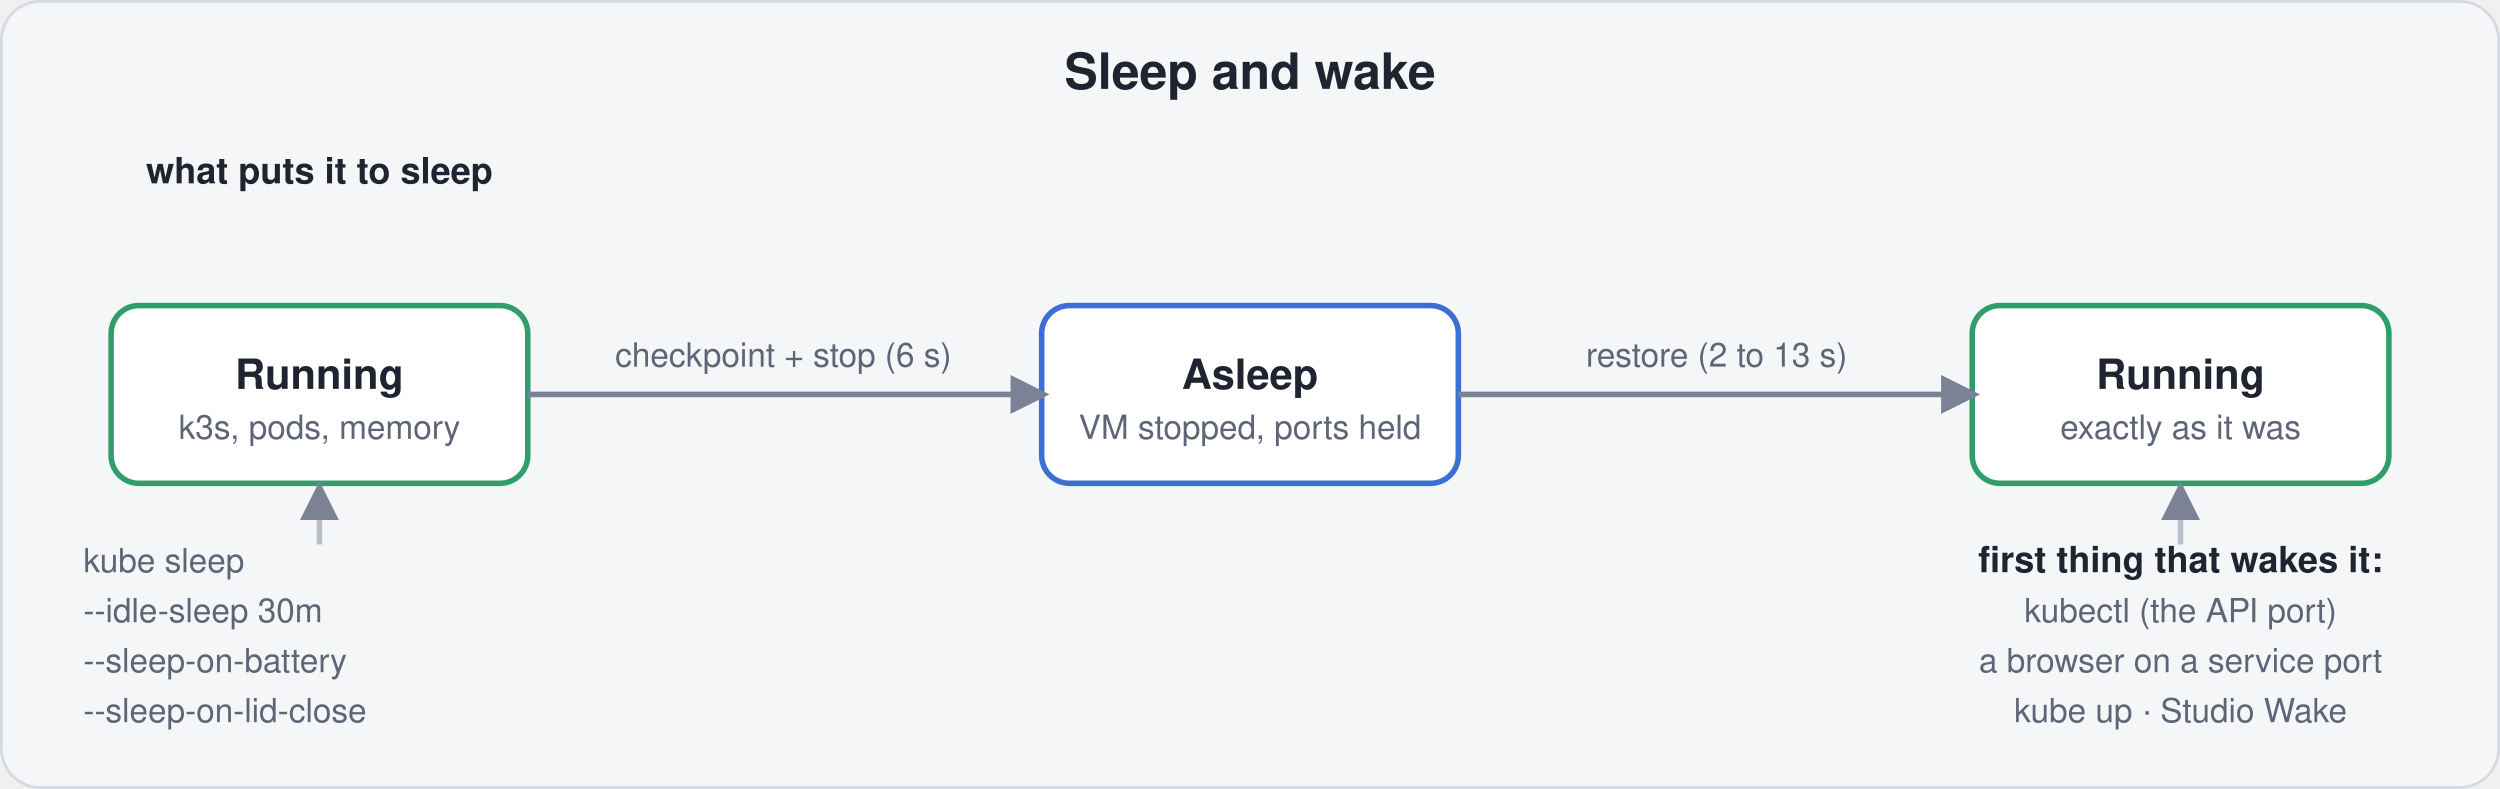
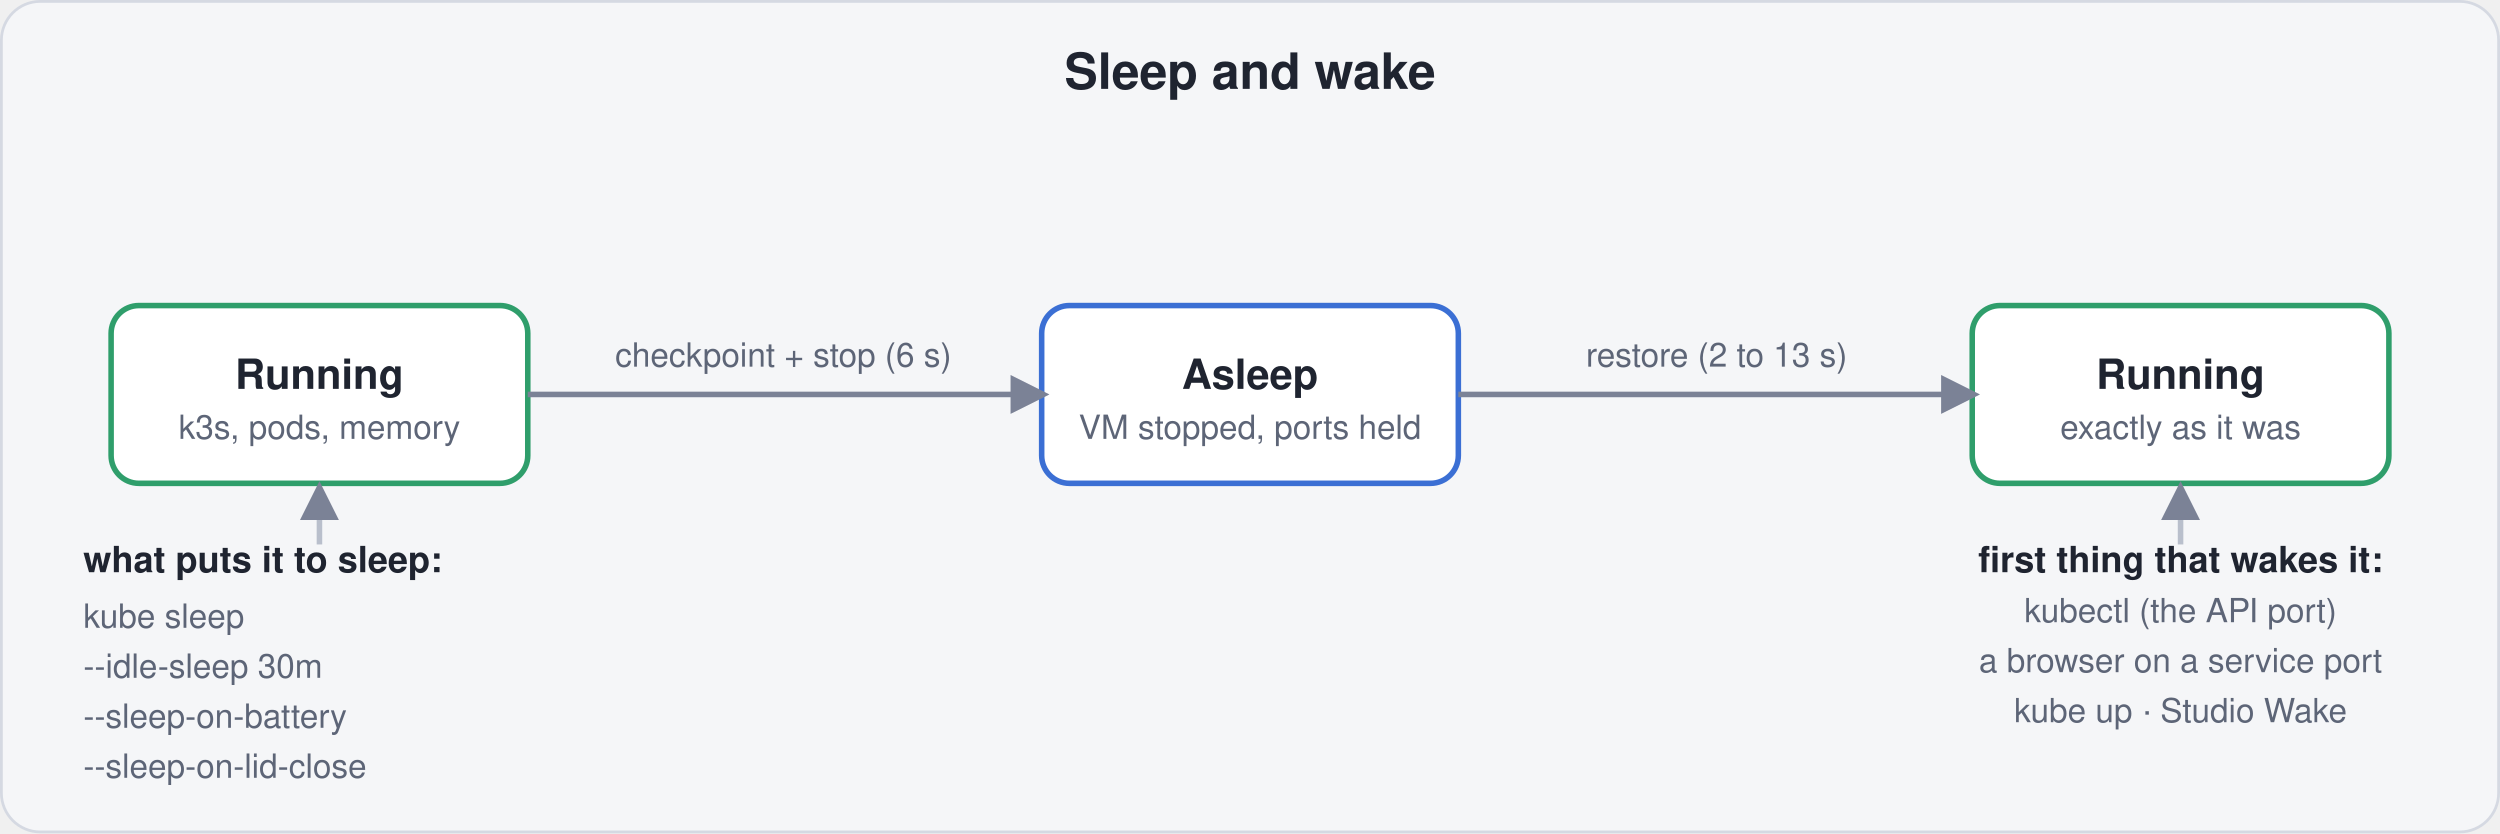
- <svg xmlns="http://www.w3.org/2000/svg" viewBox="0 0 900 284" width="900" height="284" role="img" aria-label="Sleep and wake states of a cluster" font-family="-apple-system, BlinkMacSystemFont, 'Segoe UI', Helvetica, Arial, sans-serif">
-   <rect x="0.5" y="0.5" width="899" height="283" rx="14" fill="#f5f6f8" stroke="#d5d9e2" />
+ <svg xmlns="http://www.w3.org/2000/svg" viewBox="0 0 900 300" width="900" height="300" role="img" aria-label="Sleep and wake states of a cluster" font-family="-apple-system, BlinkMacSystemFont, 'Segoe UI', Helvetica, Arial, sans-serif">
+   <rect x="0.5" y="0.5" width="899" height="299" rx="14" fill="#f5f6f8" stroke="#d5d9e2" />
  <defs>
    <marker id="a" viewBox="0 0 10 10" refX="8" refY="5" markerWidth="7" markerHeight="7" orient="auto-start-reverse">
      <path d="M0 0L10 5L0 10z" fill="#7b8296" />
    </marker>
  </defs>
  <text x="450" y="32" font-size="18" fill="#1f2430" text-anchor="middle" font-weight="700">Sleep and wake</text>
  <rect x="40" y="110" width="150" height="64" rx="10" fill="#fff" stroke="#2f9e6b" stroke-width="2" />
  <text x="115.0" y="140.0" font-size="15" fill="#1f2430" text-anchor="middle" font-weight="600">Running</text>
  <text x="115.0" y="158.0" font-size="12" fill="#5d6577" text-anchor="middle" font-weight="400">k3s, pods, memory</text>
  <rect x="375" y="110" width="150" height="64" rx="10" fill="#fff" stroke="#3b6fd4" stroke-width="2" />
  <text x="450.0" y="140.0" font-size="15" fill="#1f2430" text-anchor="middle" font-weight="600">Asleep</text>
  <text x="450.0" y="158.0" font-size="12" fill="#5d6577" text-anchor="middle" font-weight="400">VM stopped, ports held</text>
  <rect x="710" y="110" width="150" height="64" rx="10" fill="#fff" stroke="#2f9e6b" stroke-width="2" />
  <text x="785.0" y="140.0" font-size="15" fill="#1f2430" text-anchor="middle" font-weight="600">Running</text>
  <text x="785.0" y="158.0" font-size="12" fill="#5d6577" text-anchor="middle" font-weight="400">exactly as it was</text>
  <line x1="190" y1="142" x2="375" y2="142" stroke="#7b8296" stroke-width="2" marker-end="url(#a)" />
  <text x="282" y="132" font-size="12" fill="#5d6577" text-anchor="middle" font-weight="400">checkpoint + stop (6 s)</text>
  <line x1="525" y1="142" x2="710" y2="142" stroke="#7b8296" stroke-width="2" marker-end="url(#a)" />
  <text x="618" y="132" font-size="12" fill="#5d6577" text-anchor="middle" font-weight="400">restore (2 to 13 s)</text>
-   <text x="115" y="66" font-size="13" fill="#1f2430" text-anchor="middle" font-weight="700">what puts it to sleep</text>
-   <text x="115" y="86" font-size="1" fill="#1f2430" text-anchor="middle" font-weight="400" />
-   <text x="115" y="86" font-size="1" fill="#1f2430" text-anchor="middle" font-weight="400" />
-   <text x="115" y="86" font-size="1" fill="#1f2430" text-anchor="middle" font-weight="400" />
-   <text x="115" y="86" font-size="1" fill="#1f2430" text-anchor="middle" font-weight="400" />
+   <text x="30" y="206" font-size="13" fill="#1f2430" font-weight="700">what puts it to sleep:</text>
  <g font-size="12" fill="#5d6577" text-anchor="start">
-     <text x="30" y="206">kube sleep</text>
-     <text x="30" y="224">--idle-sleep 30m</text>
-     <text x="30" y="242">--sleep-on-battery</text>
-     <text x="30" y="260">--sleep-on-lid-close</text>
+     <text x="30" y="226">kube sleep</text>
+     <text x="30" y="244">--idle-sleep 30m</text>
+     <text x="30" y="262">--sleep-on-battery</text>
+     <text x="30" y="280">--sleep-on-lid-close</text>
  </g>
  <text x="785" y="206" font-size="13" fill="#1f2430" text-anchor="middle" font-weight="700">first thing that wakes it:</text>
  <g font-size="12" fill="#5d6577" text-anchor="middle">
    <text x="785" y="224">kubectl (the API port)</text>
    <text x="785" y="242">a browser on a service port</text>
    <text x="785" y="260">kube up  ·  Studio Wake</text>
  </g>
  <line x1="115" y1="196" x2="115" y2="176" stroke="#b9bfcc" stroke-width="2" marker-end="url(#a)" />
  <line x1="785" y1="196" x2="785" y2="176" stroke="#b9bfcc" stroke-width="2" marker-end="url(#a)" />
</svg>
